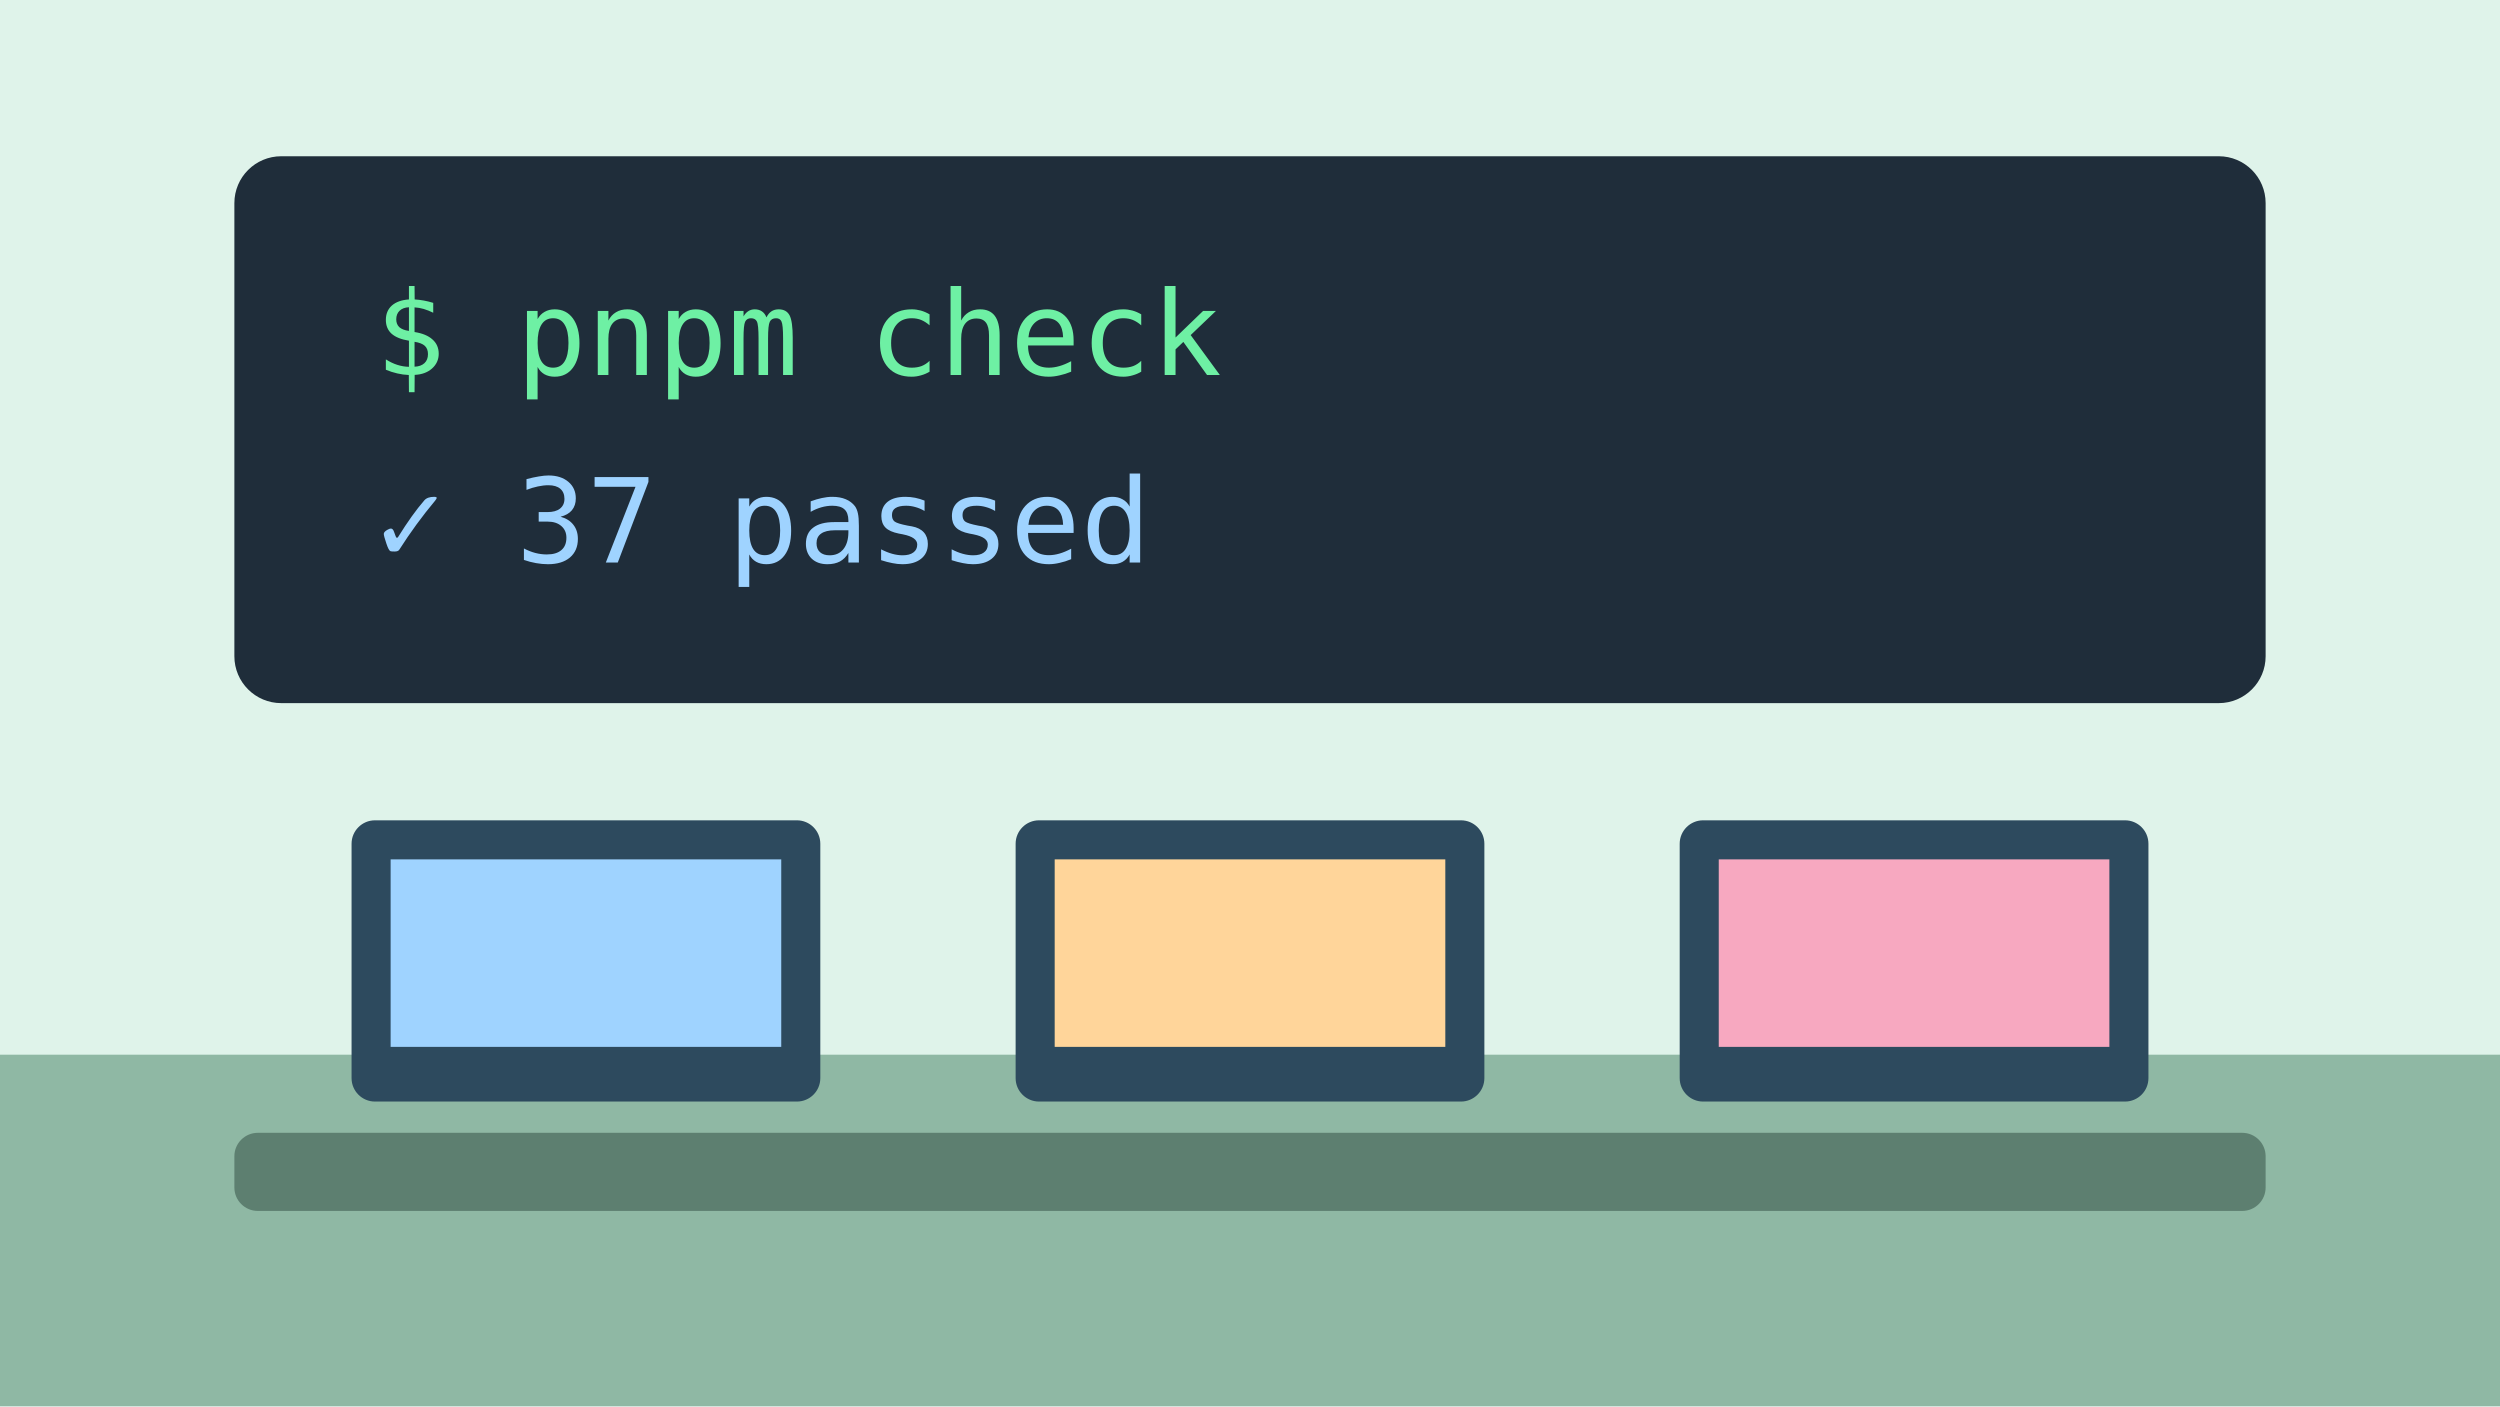
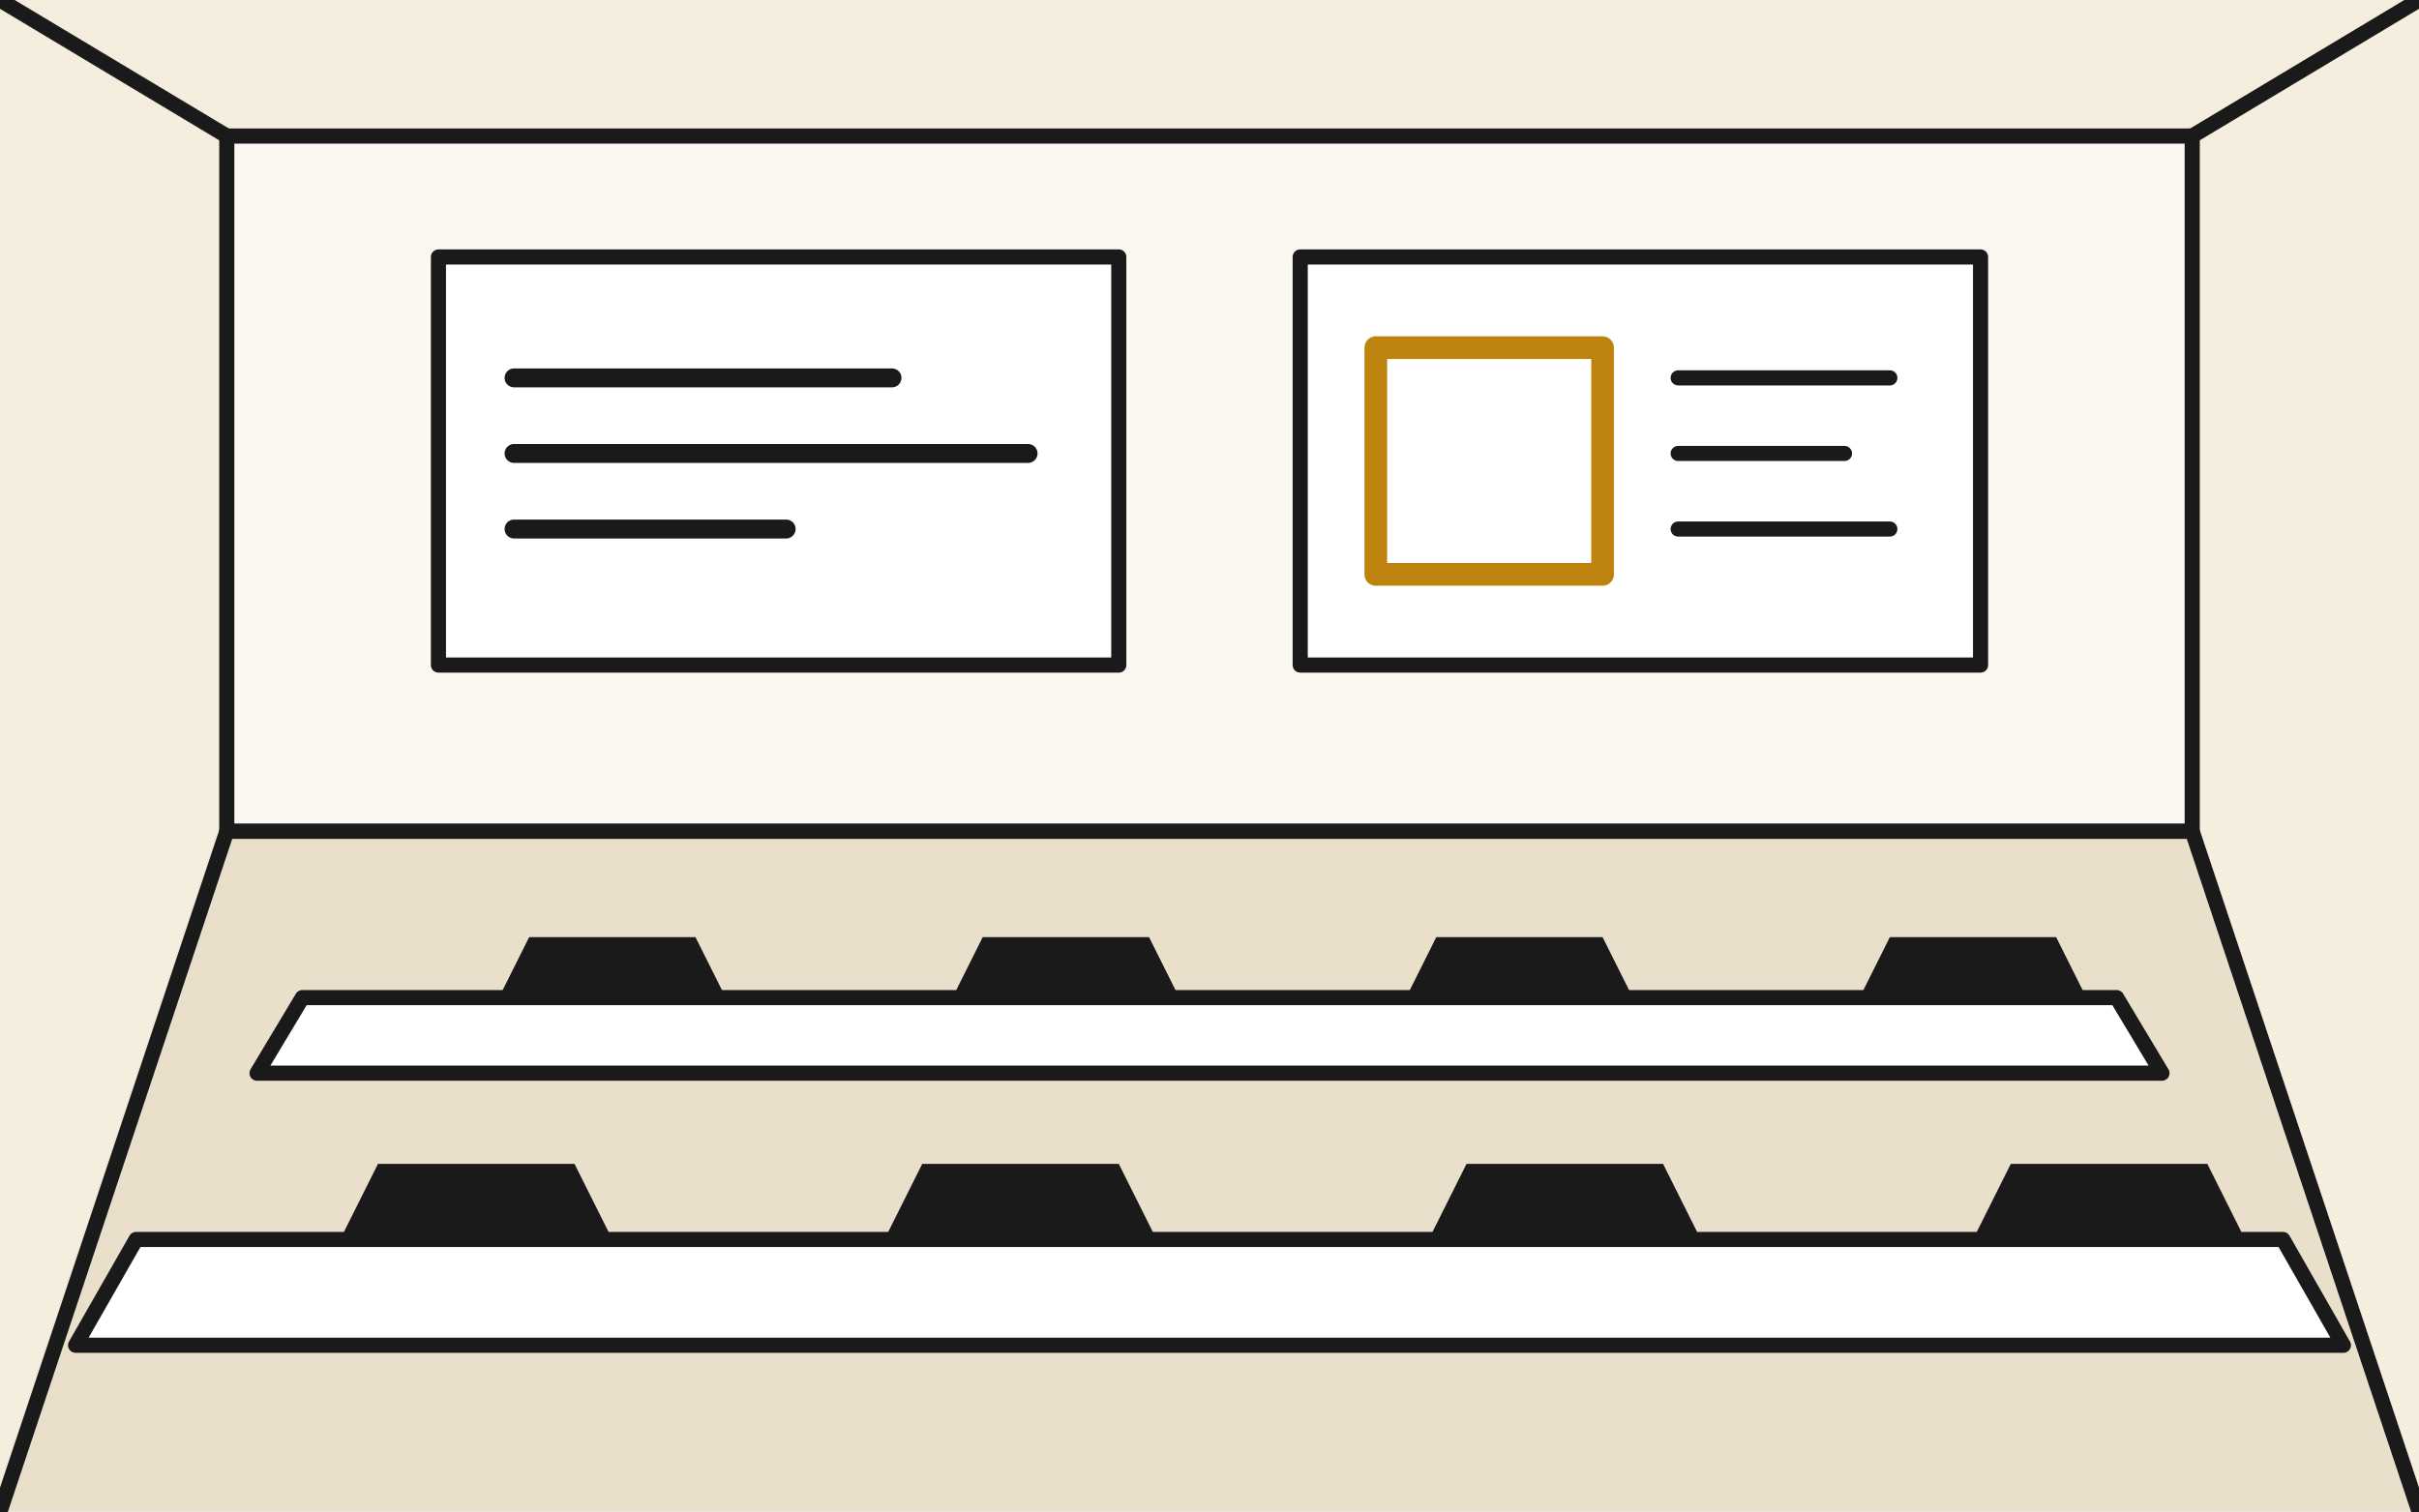
- <svg xmlns="http://www.w3.org/2000/svg" viewBox="0 0 320 180">
-   <rect width="320" height="180" fill="#dff3ea" />
-   <rect y="135" width="320" height="45" fill="#8fb8a4" />
-   <rect x="30" y="20" width="260" height="70" rx="6" fill="#1f2d3a" />
-   <text x="48" y="48" font-family="monospace" font-size="15" fill="#6ef0a4">$ pnpm check</text>
-   <text x="48" y="72" font-family="monospace" font-size="15" fill="#9fd3ff">✓ 37 passed</text>
-   <g>
-     <rect x="45" y="105" width="60" height="36" rx="3" fill="#2d4a5e" />
-     <rect x="130" y="105" width="60" height="36" rx="3" fill="#2d4a5e" />
-     <rect x="215" y="105" width="60" height="36" rx="3" fill="#2d4a5e" />
-     <rect x="50" y="110" width="50" height="24" fill="#9fd3ff" />
-     <rect x="135" y="110" width="50" height="24" fill="#ffd59a" />
-     <rect x="220" y="110" width="50" height="24" fill="#f7a8c0" />
+ <svg xmlns="http://www.w3.org/2000/svg" viewBox="0 0 320 200" fill="none" stroke="#1a1a1a" stroke-width="2" stroke-linejoin="round" stroke-linecap="round">
+   <rect width="320" height="200" fill="#F5EDDE" stroke="none" />
+   <path d="M30 18 H290 V110 H30 Z" fill="#FBF8F2" />
+   <path d="M0 200 L30 110 H290 L320 200" fill="#EADFCB" />
+   <path d="M0 0 L30 18 M320 0 L290 18" />
+   <rect x="58" y="34" width="90" height="54" fill="#fff" />
+   <rect x="172" y="34" width="90" height="54" fill="#fff" />
+   <path d="M68 50 H118 M68 60 H136 M68 70 H104" stroke-width="2.5" />
+   <rect x="182" y="46" width="30" height="30" stroke="#BE830E" stroke-width="3" />
+   <path d="M222 50 H250 M222 60 H244 M222 70 H250" />
+   <path d="M40 132 H280 L286 142 H34 Z" fill="#fff" />
+   <path d="M18 164 H302 L310 178 H10 Z" fill="#fff" />
+   <g fill="#1a1a1a" stroke="none">
+     <path d="M70 124 h22 l4 8 h-30 z" />
+     <path d="M130 124 h22 l4 8 h-30 z" />
+     <path d="M190 124 h22 l4 8 h-30 z" />
+     <path d="M250 124 h22 l4 8 h-30 z" />
+     <path d="M50 154 h26 l5 10 h-36 z" />
+     <path d="M122 154 h26 l5 10 h-36 z" />
+     <path d="M194 154 h26 l5 10 h-36 z" />
+     <path d="M266 154 h26 l5 10 h-36 z" />
  </g>
-   <rect x="30" y="145" width="260" height="10" rx="3" fill="#5d7f70" />
</svg>
